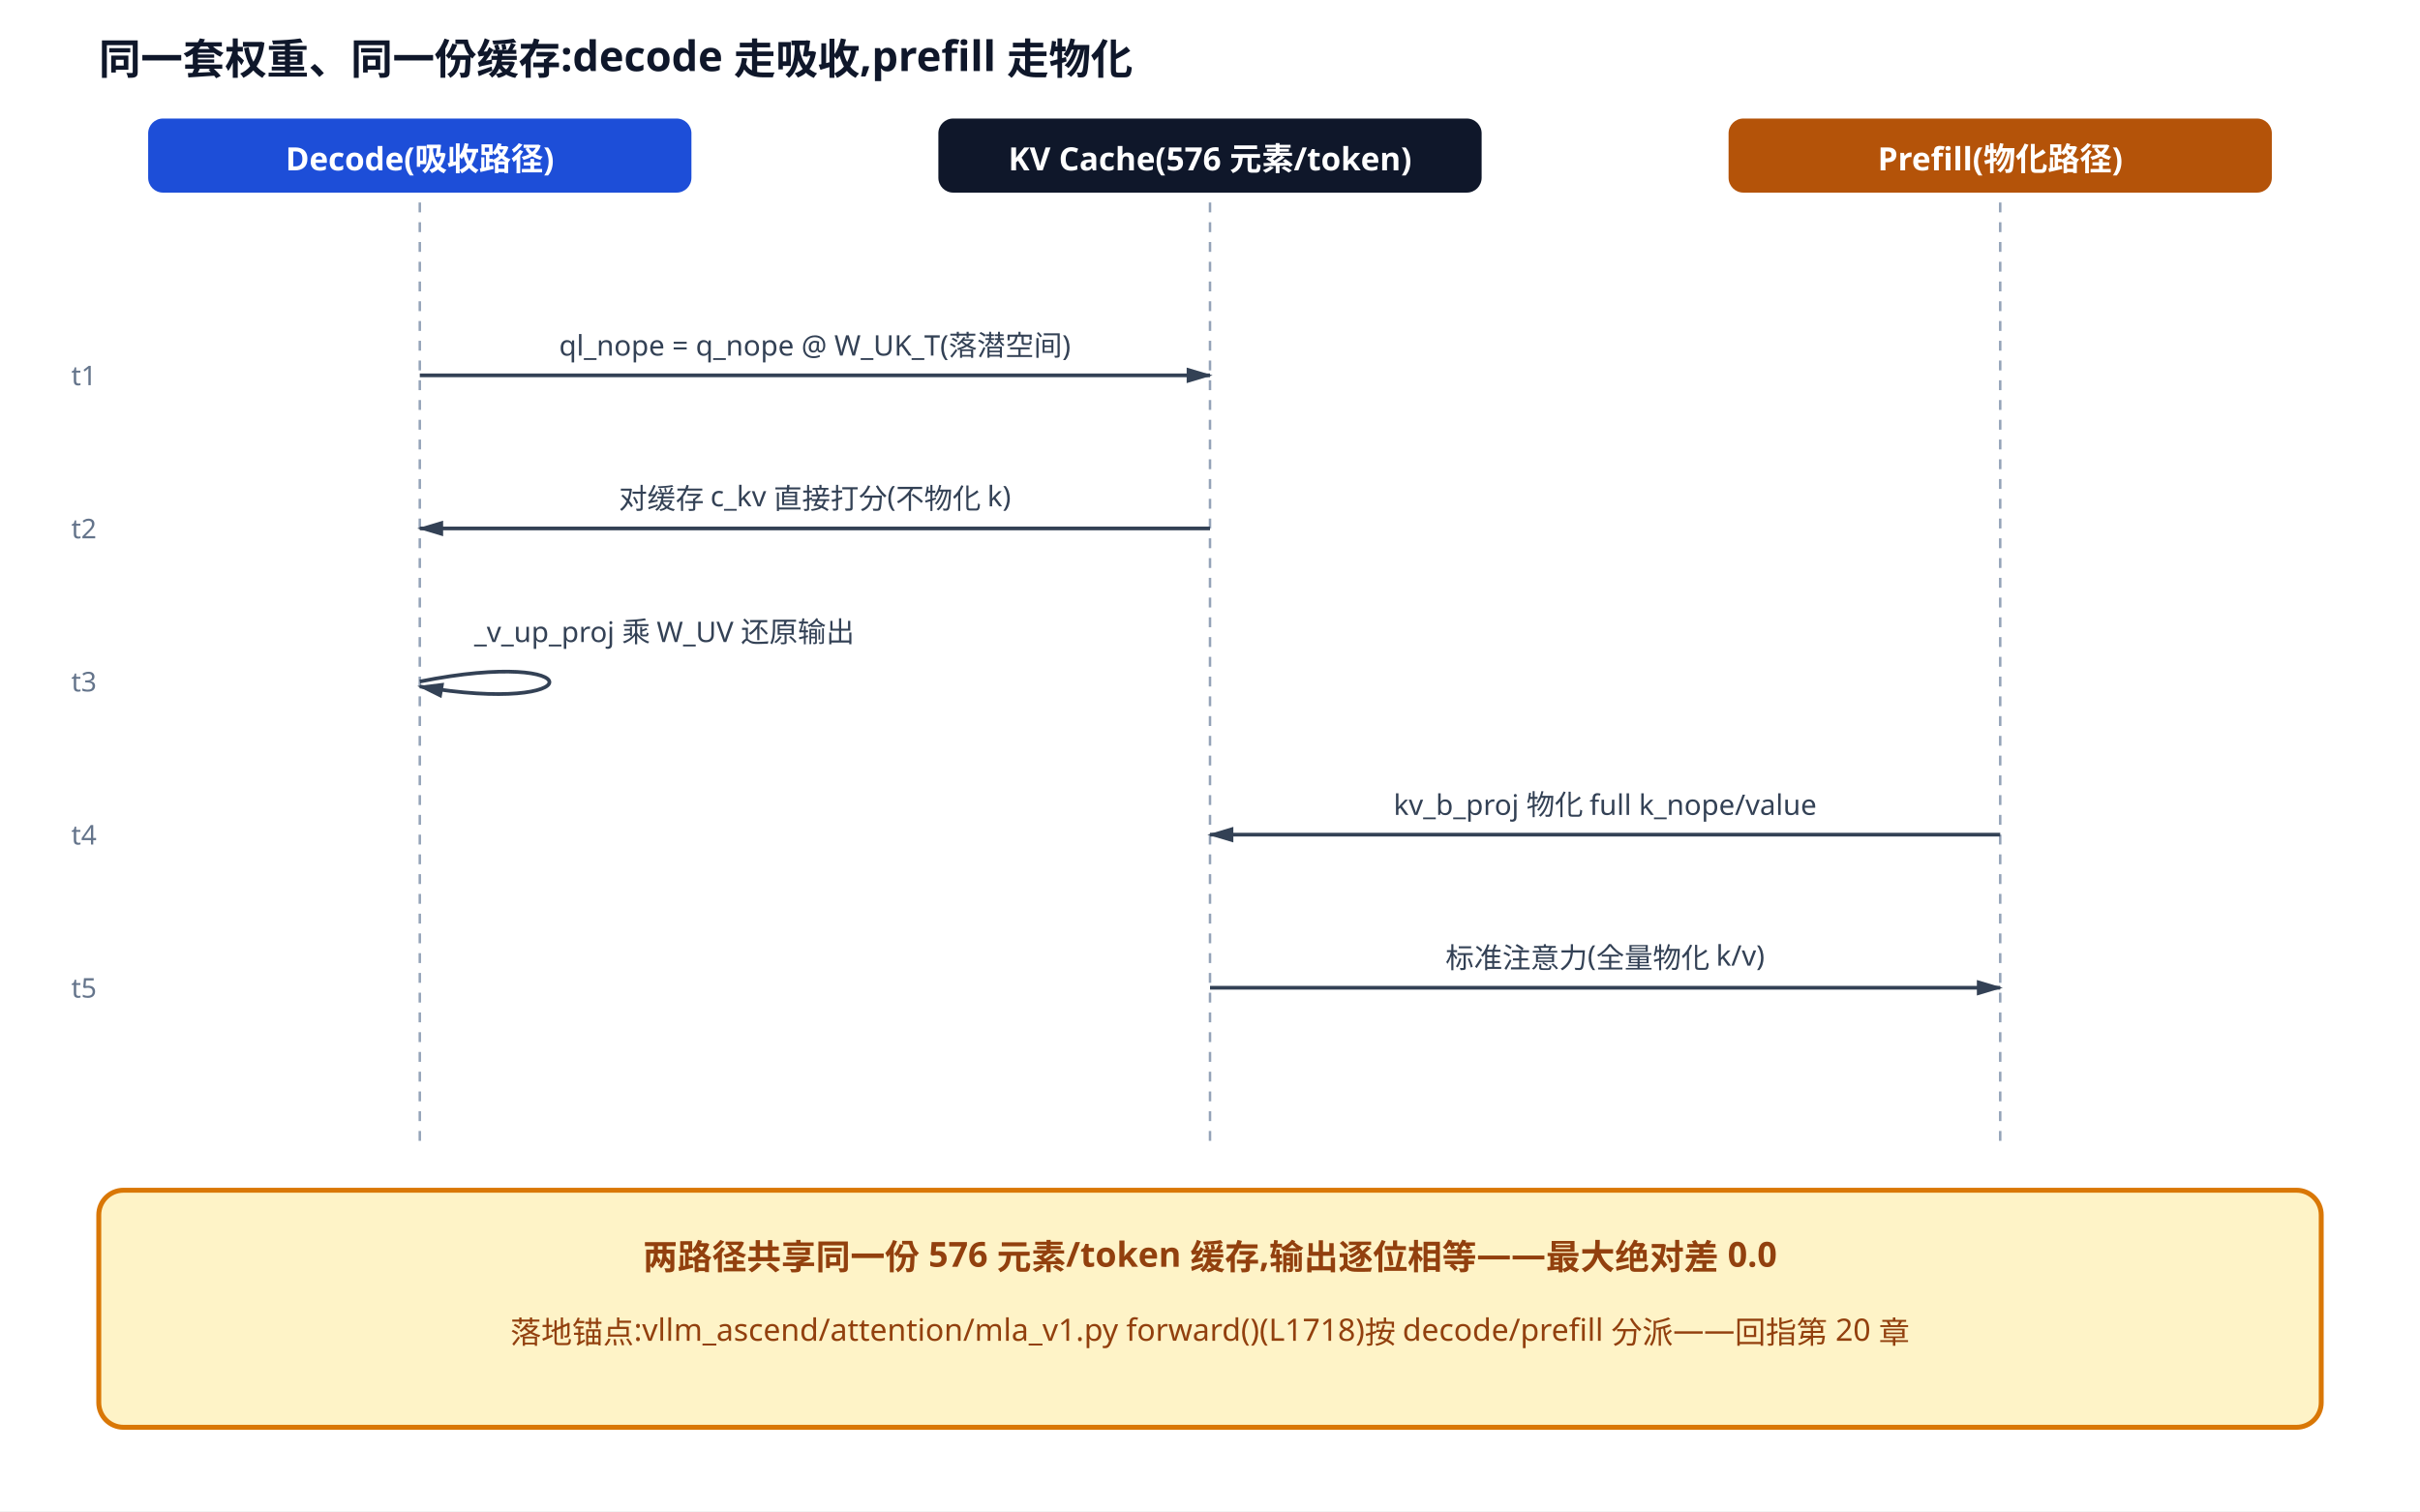
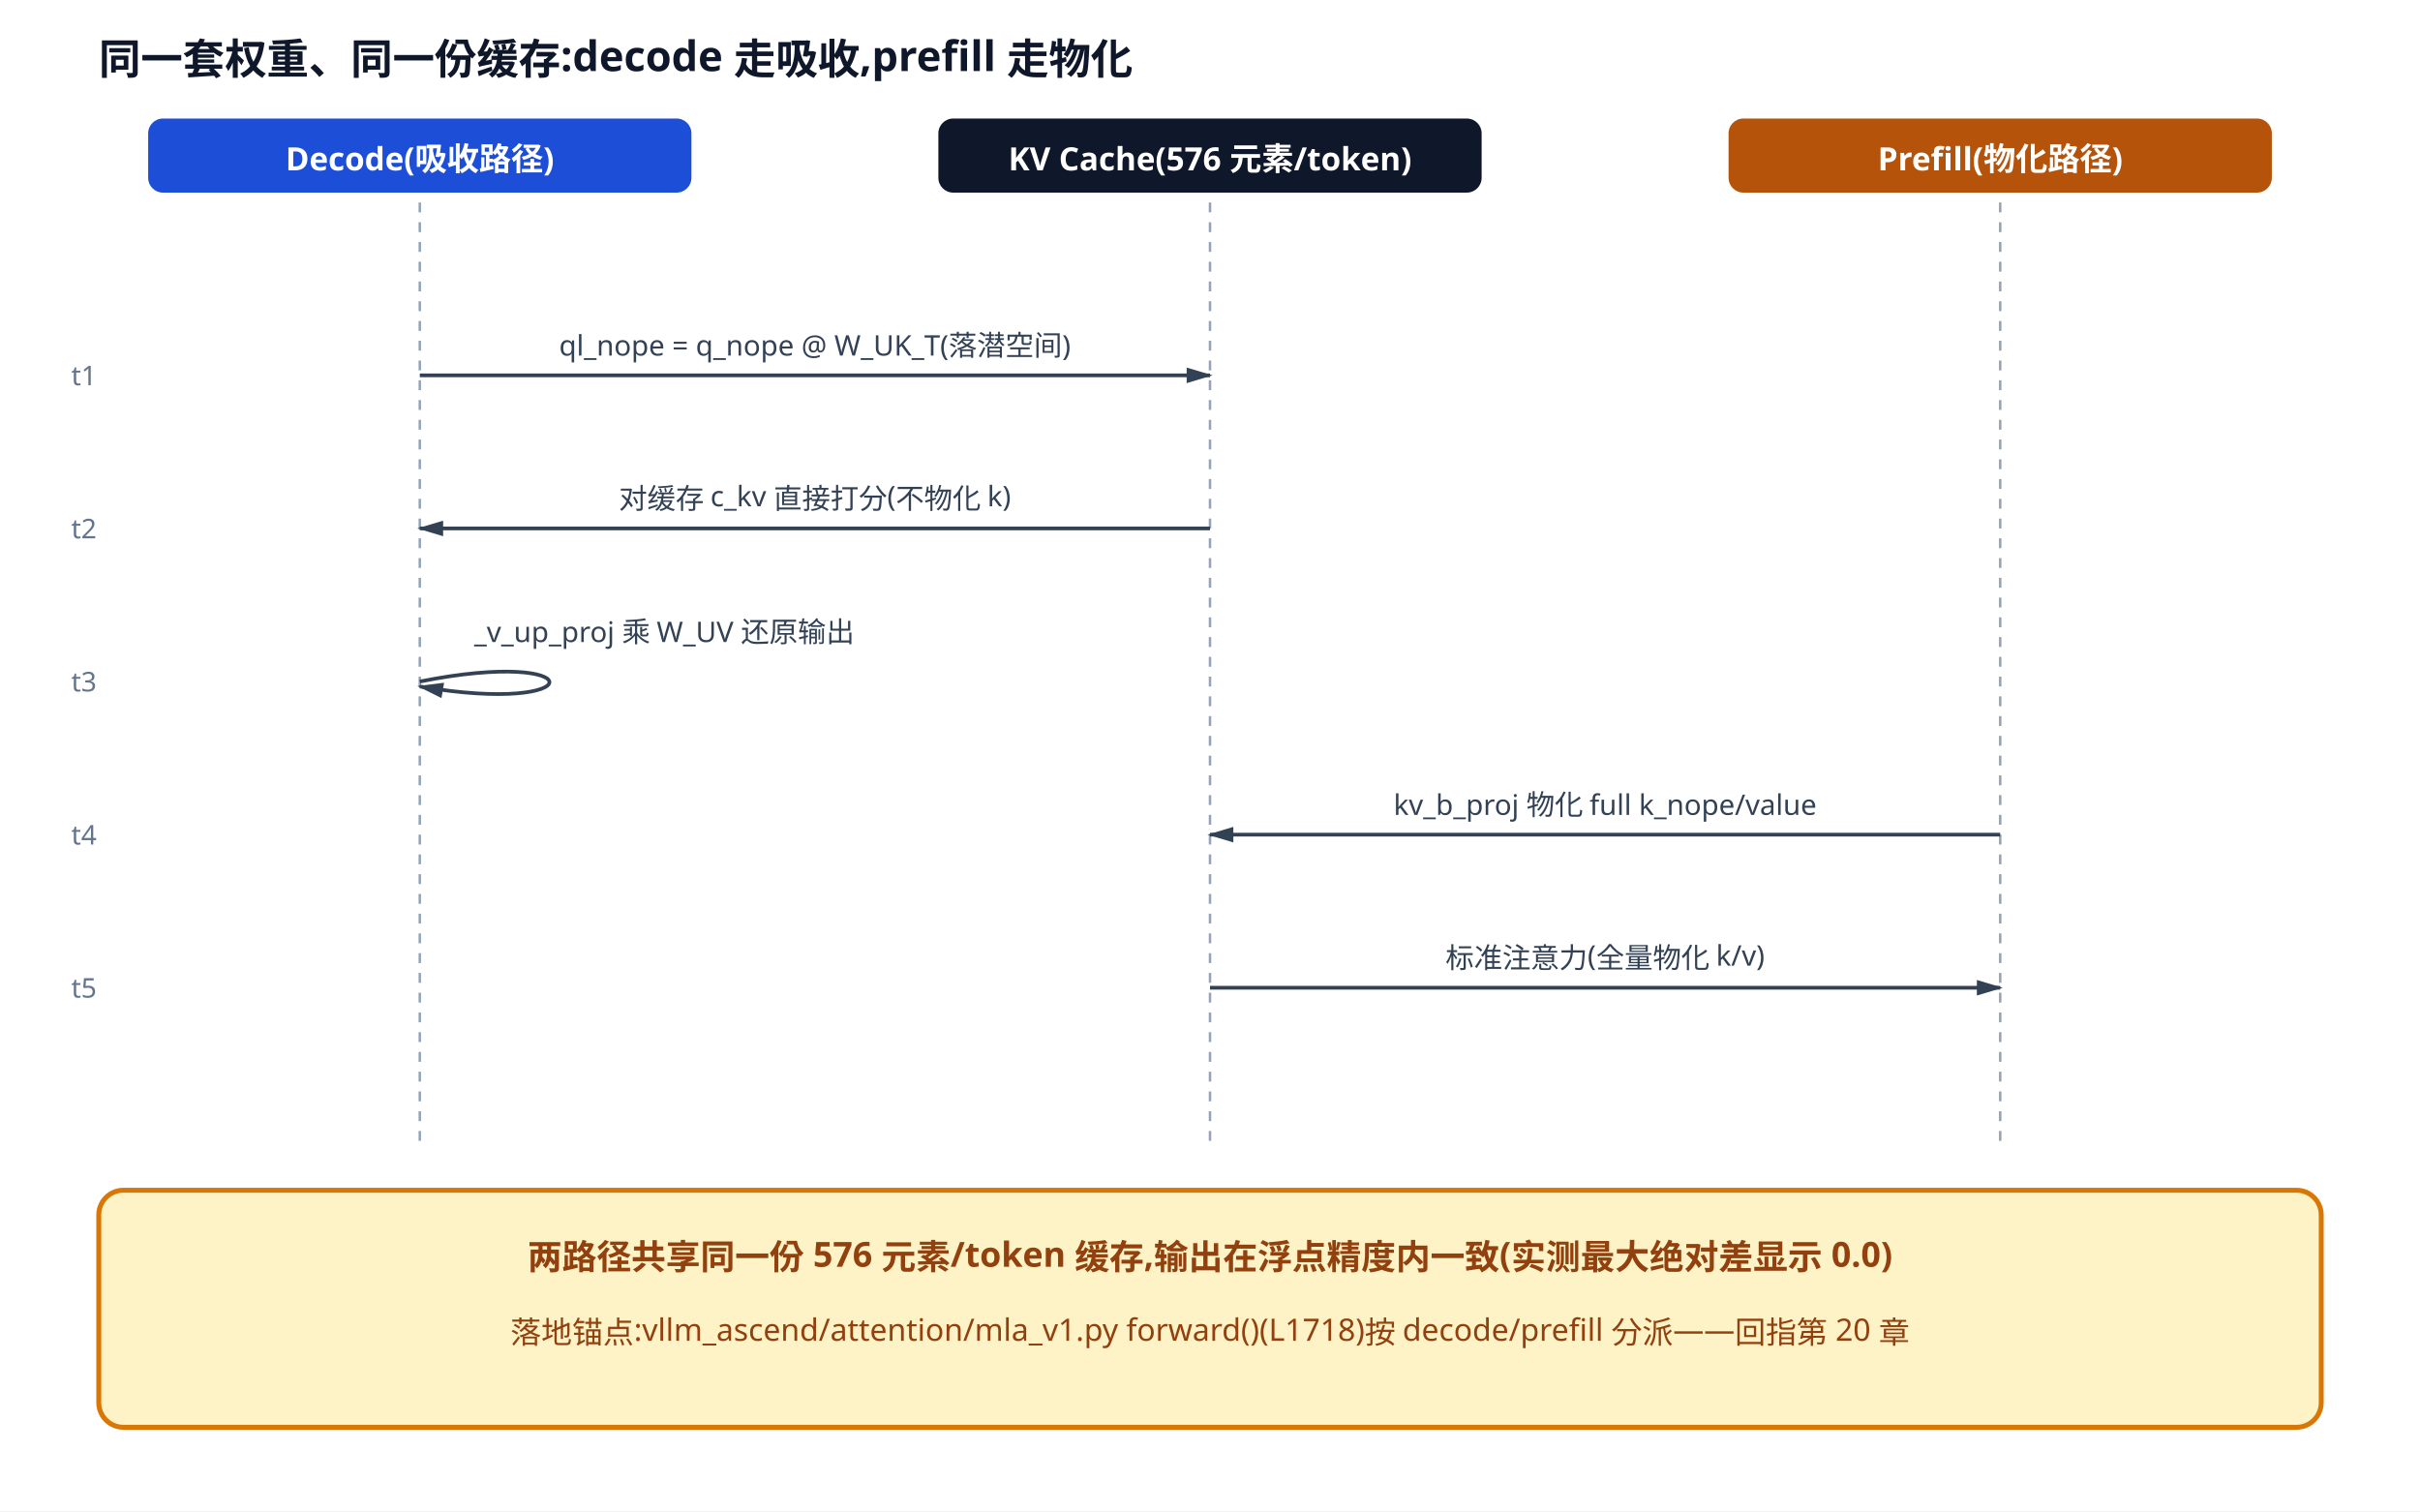
<svg xmlns="http://www.w3.org/2000/svg" viewBox="0 0 980 612">
  <defs>
    <marker id="a" viewBox="0 0 10 6" refX="9" refY="3" markerWidth="7" markerHeight="5" orient="auto">
      <path d="M0,0 L10,3 L0,6 Z" fill="#334155" />
    </marker>
  </defs>
  <rect width="980" height="612" fill="white" />
  <text x="40" y="30" font-family="sans-serif" font-size="17" font-weight="bold" fill="#0f172a">同一套权重、同一份缓存:decode 走吸收,prefill 走物化</text>
  <rect x="60" y="48" width="220" height="30" rx="6" fill="#1d4ed8" />
  <text x="170" y="69" text-anchor="middle" font-family="sans-serif" font-size="13" font-weight="bold" fill="white">Decode(吸收路径)</text>
  <line x1="170" y1="82" x2="170" y2="462" stroke="#94a3b8" stroke-dasharray="4,4" />
  <rect x="380" y="48" width="220" height="30" rx="6" fill="#0f172a" />
  <text x="490" y="69" text-anchor="middle" font-family="sans-serif" font-size="13" font-weight="bold" fill="white">KV Cache(576 元素/token)</text>
  <line x1="490" y1="82" x2="490" y2="462" stroke="#94a3b8" stroke-dasharray="4,4" />
  <rect x="700" y="48" width="220" height="30" rx="6" fill="#b45309" />
  <text x="810" y="69" text-anchor="middle" font-family="sans-serif" font-size="13" font-weight="bold" fill="white">Prefill(物化路径)</text>
  <line x1="810" y1="82" x2="810" y2="462" stroke="#94a3b8" stroke-dasharray="4,4" />
  <line x1="170" y1="152" x2="490" y2="152" stroke="#334155" stroke-width="1.5" marker-end="url(#a)" />
  <text x="330.0" y="144" text-anchor="middle" font-family="sans-serif" font-size="11.5" fill="#334155">ql_nope = q_nope @ W_UK_T(落潜空间)</text>
  <text x="34" y="156" text-anchor="middle" font-family="sans-serif" font-size="11" fill="#64748b">t1</text>
  <line x1="490" y1="214" x2="170" y2="214" stroke="#334155" stroke-width="1.5" marker-end="url(#a)" />
  <text x="330.0" y="206" text-anchor="middle" font-family="sans-serif" font-size="11.5" fill="#334155">对缓存 c_kv 直接打分(不物化 k)</text>
  <text x="34" y="218" text-anchor="middle" font-family="sans-serif" font-size="11" fill="#64748b">t2</text>
  <path d="M 170 276 C 240 262, 240 290, 170 278" fill="none" stroke="#334155" stroke-width="1.5" marker-end="url(#a)" />
  <text x="192" y="260" text-anchor="start" font-family="sans-serif" font-size="11.5" fill="#334155">_v_up_proj 乘 W_UV 还原输出</text>
  <text x="34" y="280" text-anchor="middle" font-family="sans-serif" font-size="11" fill="#64748b">t3</text>
  <line x1="810" y1="338" x2="490" y2="338" stroke="#334155" stroke-width="1.5" marker-end="url(#a)" />
  <text x="650.0" y="330" text-anchor="middle" font-family="sans-serif" font-size="11.5" fill="#334155">kv_b_proj 物化 full k_nope/value</text>
  <text x="34" y="342" text-anchor="middle" font-family="sans-serif" font-size="11" fill="#64748b">t4</text>
  <line x1="490" y1="400" x2="810" y2="400" stroke="#334155" stroke-width="1.5" marker-end="url(#a)" />
  <text x="650.0" y="392" text-anchor="middle" font-family="sans-serif" font-size="11.5" fill="#334155">标准注意力(全量物化 k/v)</text>
  <text x="34" y="404" text-anchor="middle" font-family="sans-serif" font-size="11" fill="#64748b">t5</text>
  <rect x="40" y="482" width="900" height="96" rx="10" fill="#fef3c7" stroke="#d97706" stroke-width="2" />
-   <text x="490.0" y="514" text-anchor="middle" font-family="sans-serif" font-size="14" font-weight="bold" fill="#92400e">两路径共享同一份 576 元素/token 缓存,输出逐位相等——最大绝对差 0.0</text>
+   <text x="490.0" y="514" text-anchor="middle" font-family="sans-serif" font-size="14" font-weight="bold" fill="#92400e">两路径共享同一份 576 元素/token 缓存,输出在浮点精度内一致(实测最大绝对差显示 0.0)</text>
  <text x="490.0" y="544" text-anchor="middle" font-family="sans-serif" font-size="12.5" fill="#92400e">落地锚点:vllm_ascend/attention/mla_v1.py forward()(L1718)按 decode/prefill 分派——回指第 20 章</text>
</svg>
